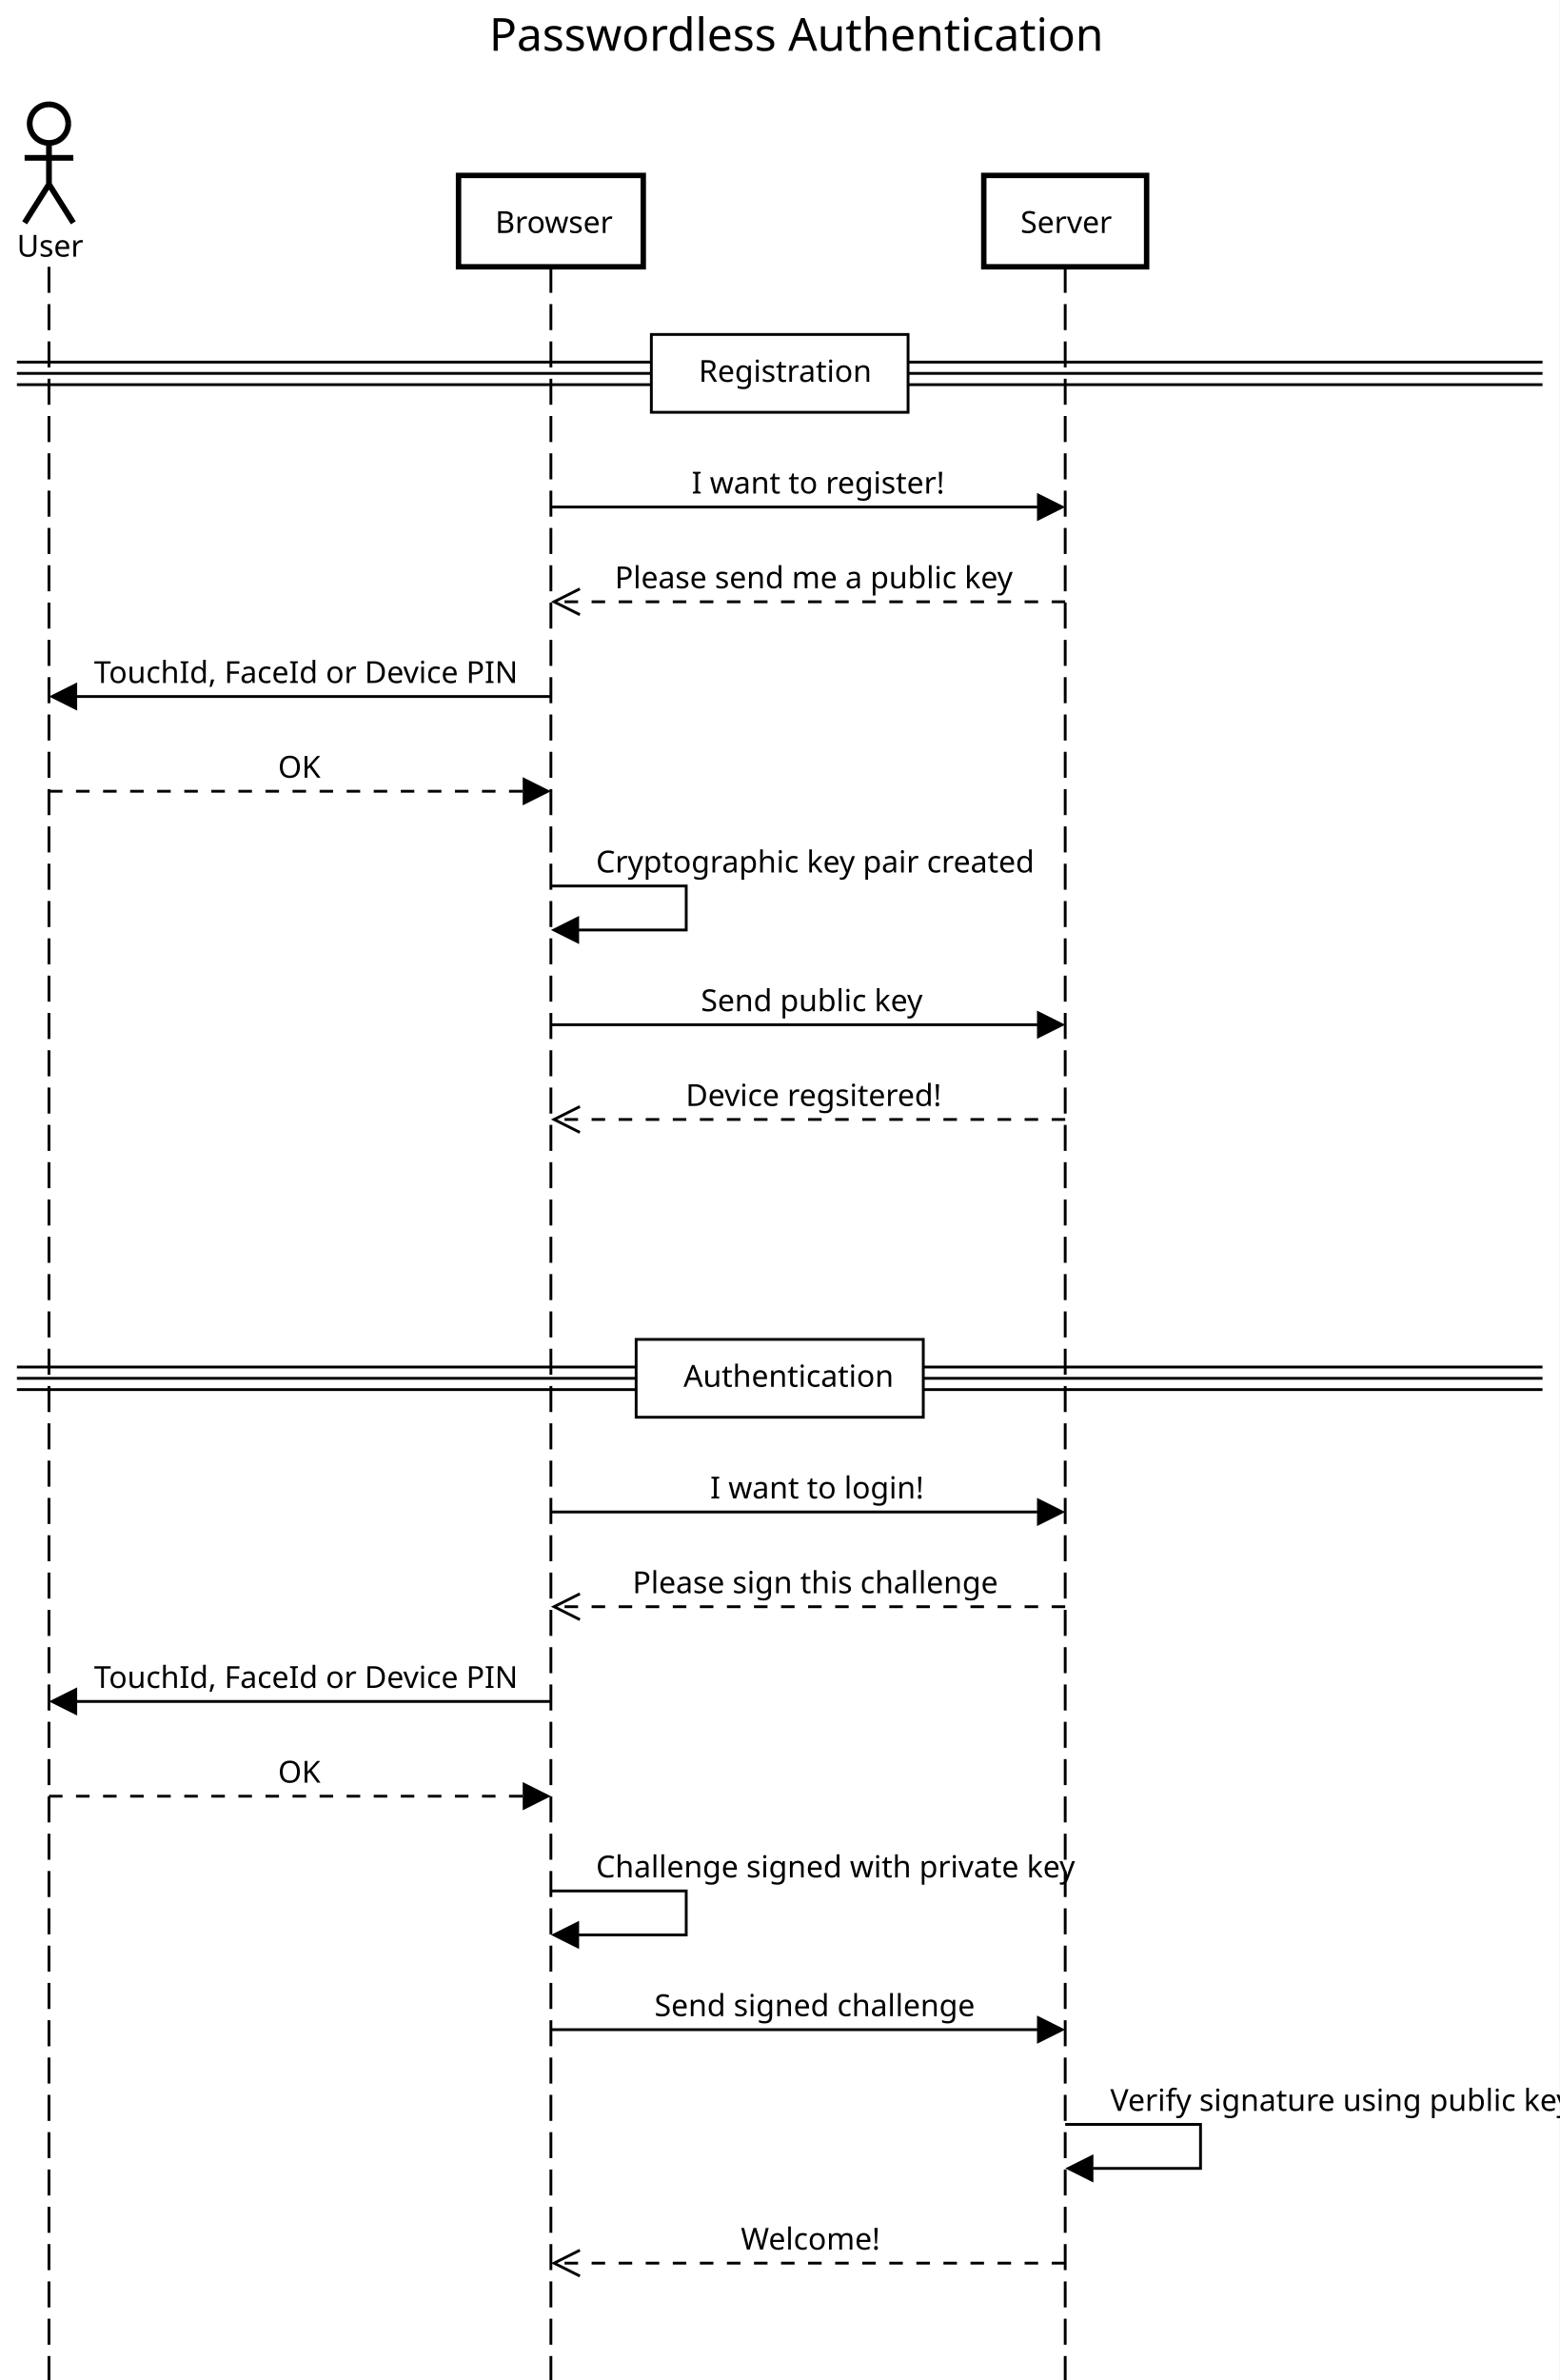
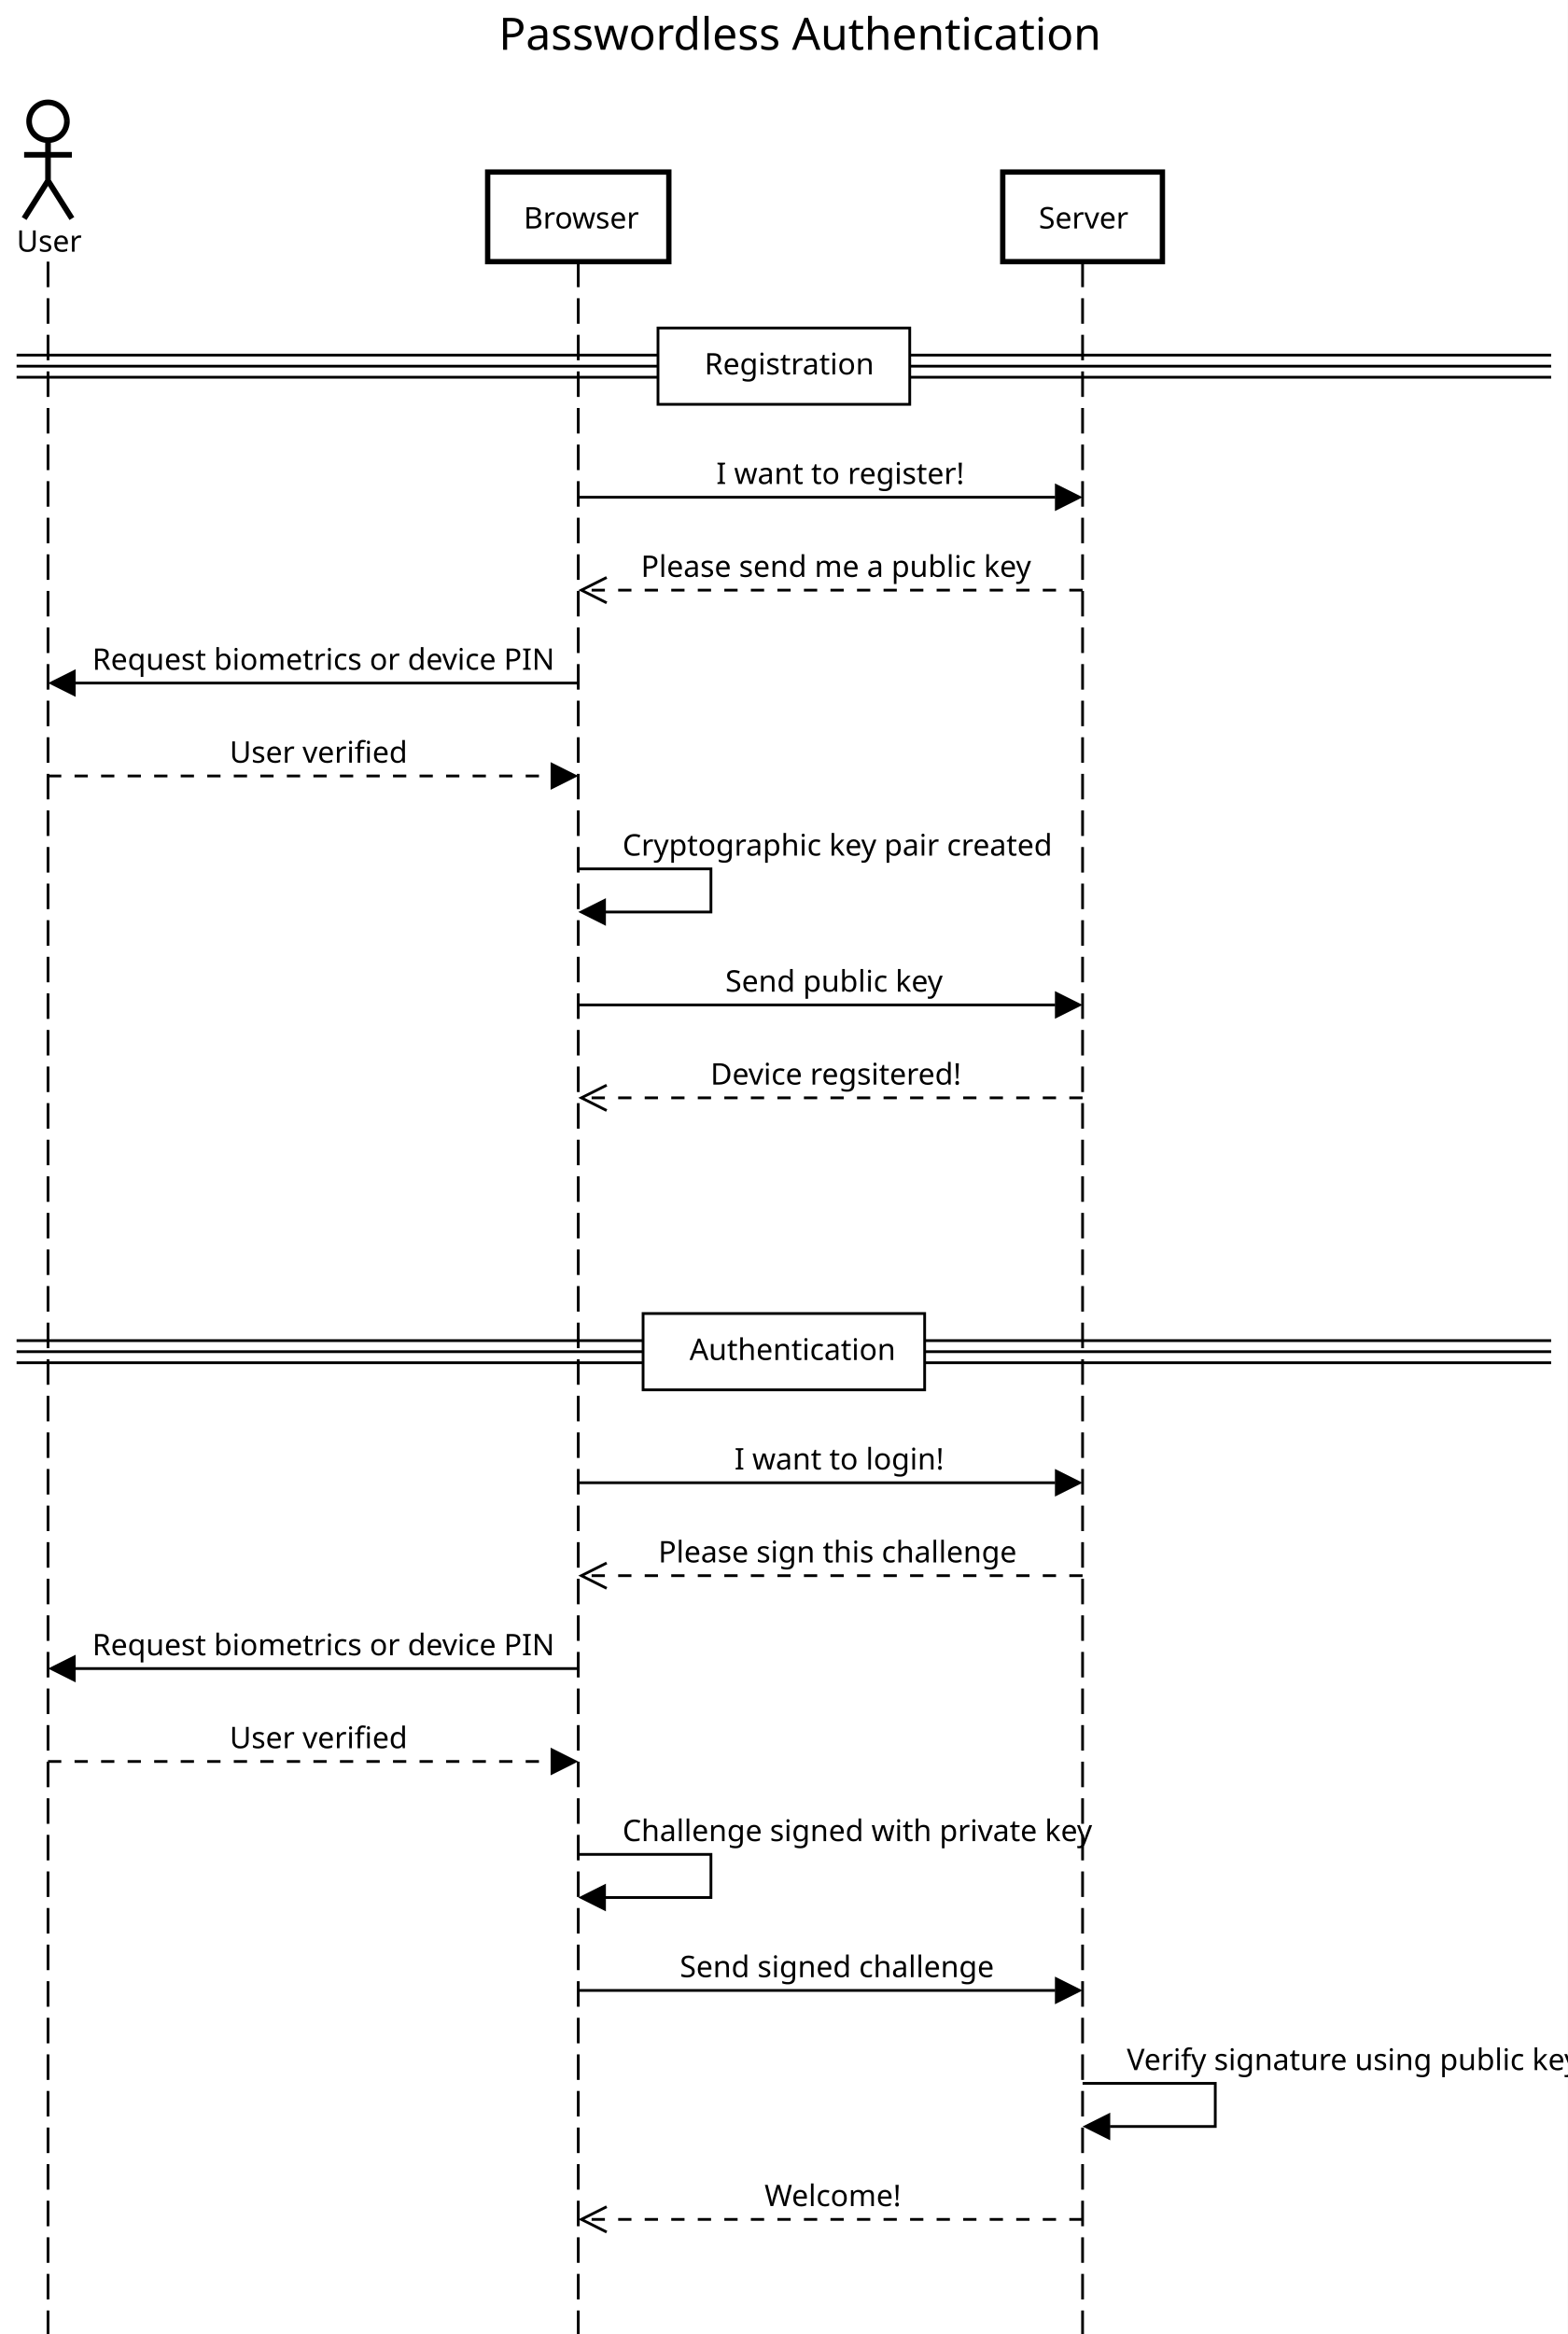
- <svg xmlns="http://www.w3.org/2000/svg" version="1.1" width="753" height="1149">
+ <svg xmlns="http://www.w3.org/2000/svg" version="1.1" width="772" height="1149">
  <defs />
  <g>
    <g />
    <g />
    <g />
    <g />
    <g />
    <g />
    <g />
    <g />
    <g />
    <g />
    <g />
    <g />
    <g />
    <g />
    <g />
    <g />
    <g />
    <g>
-       <rect fill="white" stroke="none" x="0" y="0" width="753" height="1149" />
-     </g>
-     <g>
-       <text fill="black" stroke="none" font-family="sans-serif" font-size="16.5pt" font-style="normal" font-weight="normal" text-decoration="normal" x="236.236" y="24.503" text-anchor="start" dominant-baseline="alphabetic" xml:space="preserve">Passwordless Authentication</text>
+       <rect fill="white" stroke="none" x="0" y="0" width="772" height="1149" />
+     </g>
+     <g>
+       <text fill="black" stroke="none" font-family="sans-serif" font-size="16.5pt" font-style="normal" font-weight="normal" text-decoration="normal" x="245.603" y="24.503" text-anchor="start" dominant-baseline="alphabetic" xml:space="preserve">Passwordless Authentication</text>
    </g>
    <g />
    <g>
      <path fill="none" stroke="black" paint-order="fill stroke markers" d=" M 23.644 128.803 L 23.644 1149.753" stroke-miterlimit="10" stroke-width="1.361" stroke-dasharray="12.566,5.445" />
-       <path fill="none" stroke="black" paint-order="fill stroke markers" d=" M 266.016 128.803 L 266.016 1149.753" stroke-miterlimit="10" stroke-width="1.361" stroke-dasharray="12.566,5.445" />
-       <path fill="none" stroke="black" paint-order="fill stroke markers" d=" M 514.36 128.803 L 514.36 1149.753" stroke-miterlimit="10" stroke-width="1.361" stroke-dasharray="12.566,5.445" />
+       <path fill="none" stroke="black" paint-order="fill stroke markers" d=" M 284.749 128.803 L 284.749 1149.753" stroke-miterlimit="10" stroke-width="1.361" stroke-dasharray="12.566,5.445" />
+       <path fill="none" stroke="black" paint-order="fill stroke markers" d=" M 533.093 128.803 L 533.093 1149.753" stroke-miterlimit="10" stroke-width="1.361" stroke-dasharray="12.566,5.445" />
    </g>
    <g>
      <g>
        <path fill="white" stroke="black" paint-order="fill stroke markers" d=" M 32.955 59.705 A 9.311 9.311 0 1 1 32.955 59.696 M 23.644 69.016 L 23.644 88.945 M 11.882 76.204 L 35.405 76.204 M 23.644 88.945 L 11.882 107.567 M 23.644 88.945 L 35.405 107.567" stroke-miterlimit="10" stroke-width="2.777" stroke-dasharray="" />
      </g>
      <g>
        <g />
        <text fill="black" stroke="none" font-family="sans-serif" font-size="11pt" font-style="normal" font-weight="normal" text-decoration="normal" x="8.168" y="123.903" text-anchor="start" dominant-baseline="alphabetic" xml:space="preserve">User</text>
      </g>
      <path fill="none" stroke="none" />
      <g>
-         <path fill="white" stroke="black" paint-order="fill stroke markers" d=" M 221.41 84.698 L 310.622 84.698 L 310.622 128.803 L 221.41 128.803 L 221.41 84.698 Z" stroke-miterlimit="10" stroke-width="2.614" stroke-dasharray="" />
+         <path fill="white" stroke="black" paint-order="fill stroke markers" d=" M 240.143 84.698 L 329.355 84.698 L 329.355 128.803 L 240.143 128.803 L 240.143 84.698 Z" stroke-miterlimit="10" stroke-width="2.614" stroke-dasharray="" />
      </g>
      <g>
        <g />
-         <text fill="black" stroke="none" font-family="sans-serif" font-size="11pt" font-style="normal" font-weight="normal" text-decoration="normal" x="239.133" y="112.468" text-anchor="start" dominant-baseline="alphabetic" xml:space="preserve">Browser</text>
+         <text fill="black" stroke="none" font-family="sans-serif" font-size="11pt" font-style="normal" font-weight="normal" text-decoration="normal" x="257.866" y="112.468" text-anchor="start" dominant-baseline="alphabetic" xml:space="preserve">Browser</text>
      </g>
      <path fill="none" stroke="none" />
      <g>
-         <path fill="white" stroke="black" paint-order="fill stroke markers" d=" M 475.047 84.698 L 553.673 84.698 L 553.673 128.803 L 475.047 128.803 L 475.047 84.698 Z" stroke-miterlimit="10" stroke-width="2.614" stroke-dasharray="" />
+         <path fill="white" stroke="black" paint-order="fill stroke markers" d=" M 493.78 84.698 L 572.406 84.698 L 572.406 128.803 L 493.78 128.803 L 493.78 84.698 Z" stroke-miterlimit="10" stroke-width="2.614" stroke-dasharray="" />
      </g>
      <g>
        <g />
-         <text fill="black" stroke="none" font-family="sans-serif" font-size="11pt" font-style="normal" font-weight="normal" text-decoration="normal" x="492.771" y="112.468" text-anchor="start" dominant-baseline="alphabetic" xml:space="preserve">Server</text>
-       </g>
-     </g>
-     <g>
-       <path fill="none" stroke="black" paint-order="fill stroke markers" d=" M 8.168 174.814 L 744.832 174.814 M 8.168 180.259 L 744.832 180.259 M 8.168 185.704 L 744.832 185.704" stroke-miterlimit="10" stroke-width="1.361" stroke-dasharray="" />
-       <path fill="white" stroke="black" paint-order="fill stroke markers" d=" M 314.518 161.473 L 438.482 161.473 L 438.482 199.044 L 314.518 199.044 Z" stroke-miterlimit="10" stroke-width="1.361" stroke-dasharray="" />
-       <g>
-         <text fill="black" stroke="none" font-family="sans-serif" font-size="11pt" font-style="normal" font-weight="normal" text-decoration="normal" x="337.388" y="184.343" text-anchor="start" dominant-baseline="alphabetic" xml:space="preserve">Registration</text>
-       </g>
-       <g>
-         <g>
-           <rect fill="white" stroke="none" x="331.517" y="223.547" width="117.341" height="21.236" />
-         </g>
-         <text fill="black" stroke="none" font-family="sans-serif" font-size="11pt" font-style="normal" font-weight="normal" text-decoration="normal" x="333.968" y="238.249" text-anchor="start" dominant-baseline="alphabetic" xml:space="preserve">I want to register!</text>
-       </g>
-       <g>
-         <path fill="none" stroke="black" paint-order="fill stroke markers" d=" M 266.016 244.783 L 500.911 244.783" stroke-miterlimit="10" stroke-width="1.361" stroke-dasharray="" />
-         <g transform="translate(514.3602,244.783) translate(-514.3602,-244.783)">
-           <path fill="black" stroke="none" paint-order="stroke fill markers" d=" M 500.748 237.977 L 514.36 244.783 L 500.748 251.589 Z" />
-         </g>
-       </g>
-       <g>
-         <g>
-           <rect fill="white" stroke="none" x="294.431" y="269.286" width="191.515" height="21.236" />
-         </g>
-         <text fill="black" stroke="none" font-family="sans-serif" font-size="11pt" font-style="normal" font-weight="normal" text-decoration="normal" x="296.881" y="283.988" text-anchor="start" dominant-baseline="alphabetic" xml:space="preserve">Please send me a public key</text>
-       </g>
-       <g>
-         <path fill="none" stroke="black" paint-order="fill stroke markers" d=" M 514.36 290.522 L 268.058 290.522" stroke-miterlimit="10" stroke-width="1.361" stroke-dasharray="6.534" />
-         <g transform="translate(266.0158,290.5216) translate(-266.0158,-290.5216)">
-           <path fill="none" stroke="black" paint-order="fill stroke markers" d=" M 280.011 284.278 L 267.546 290.522 L 280.011 296.765" stroke-miterlimit="10" stroke-width="1.361" />
-         </g>
-       </g>
-       <g>
-         <g>
-           <rect fill="white" stroke="none" x="42.974" y="315.024" width="203.712" height="21.236" />
-         </g>
-         <text fill="black" stroke="none" font-family="sans-serif" font-size="11pt" font-style="normal" font-weight="normal" text-decoration="normal" x="45.424" y="329.726" text-anchor="start" dominant-baseline="alphabetic" xml:space="preserve">TouchId, FaceId or Device PIN</text>
-       </g>
-       <g>
-         <path fill="none" stroke="black" paint-order="fill stroke markers" d=" M 266.016 336.26 L 37.093 336.26" stroke-miterlimit="10" stroke-width="1.361" stroke-dasharray="" />
+         <text fill="black" stroke="none" font-family="sans-serif" font-size="11pt" font-style="normal" font-weight="normal" text-decoration="normal" x="511.504" y="112.468" text-anchor="start" dominant-baseline="alphabetic" xml:space="preserve">Server</text>
+       </g>
+     </g>
+     <g>
+       <path fill="none" stroke="black" paint-order="fill stroke markers" d=" M 8.168 174.814 L 763.832 174.814 M 8.168 180.259 L 763.832 180.259 M 8.168 185.704 L 763.832 185.704" stroke-miterlimit="10" stroke-width="1.361" stroke-dasharray="" />
+       <path fill="white" stroke="black" paint-order="fill stroke markers" d=" M 324.018 161.473 L 447.982 161.473 L 447.982 199.044 L 324.018 199.044 Z" stroke-miterlimit="10" stroke-width="1.361" stroke-dasharray="" />
+       <g>
+         <text fill="black" stroke="none" font-family="sans-serif" font-size="11pt" font-style="normal" font-weight="normal" text-decoration="normal" x="346.888" y="184.343" text-anchor="start" dominant-baseline="alphabetic" xml:space="preserve">Registration</text>
+       </g>
+       <g>
+         <g>
+           <rect fill="white" stroke="none" x="350.25" y="223.547" width="117.341" height="21.236" />
+         </g>
+         <text fill="black" stroke="none" font-family="sans-serif" font-size="11pt" font-style="normal" font-weight="normal" text-decoration="normal" x="352.701" y="238.249" text-anchor="start" dominant-baseline="alphabetic" xml:space="preserve">I want to register!</text>
+       </g>
+       <g>
+         <path fill="none" stroke="black" paint-order="fill stroke markers" d=" M 284.749 244.783 L 519.644 244.783" stroke-miterlimit="10" stroke-width="1.361" stroke-dasharray="" />
+         <g transform="translate(533.0931,244.783) translate(-533.0931,-244.783)">
+           <path fill="black" stroke="none" paint-order="stroke fill markers" d=" M 519.48 237.977 L 533.093 244.783 L 519.48 251.589 Z" />
+         </g>
+       </g>
+       <g>
+         <g>
+           <rect fill="white" stroke="none" x="313.164" y="269.286" width="191.515" height="21.236" />
+         </g>
+         <text fill="black" stroke="none" font-family="sans-serif" font-size="11pt" font-style="normal" font-weight="normal" text-decoration="normal" x="315.614" y="283.988" text-anchor="start" dominant-baseline="alphabetic" xml:space="preserve">Please send me a public key</text>
+       </g>
+       <g>
+         <path fill="none" stroke="black" paint-order="fill stroke markers" d=" M 533.093 290.522 L 286.791 290.522" stroke-miterlimit="10" stroke-width="1.361" stroke-dasharray="6.534" />
+         <g transform="translate(284.7488,290.5216) translate(-284.7488,-290.5216)">
+           <path fill="none" stroke="black" paint-order="fill stroke markers" d=" M 298.744 284.278 L 286.279 290.522 L 298.744 296.765" stroke-miterlimit="10" stroke-width="1.361" />
+         </g>
+       </g>
+       <g>
+         <g>
+           <rect fill="white" stroke="none" x="42.974" y="315.024" width="222.445" height="21.236" />
+         </g>
+         <text fill="black" stroke="none" font-family="sans-serif" font-size="11pt" font-style="normal" font-weight="normal" text-decoration="normal" x="45.424" y="329.726" text-anchor="start" dominant-baseline="alphabetic" xml:space="preserve">Request biometrics or device PIN</text>
+       </g>
+       <g>
+         <path fill="none" stroke="black" paint-order="fill stroke markers" d=" M 284.749 336.26 L 37.093 336.26" stroke-miterlimit="10" stroke-width="1.361" stroke-dasharray="" />
        <g transform="translate(23.64361,336.2602) translate(-23.64361,-336.2602)">
          <path fill="black" stroke="none" paint-order="stroke fill markers" d=" M 37.256 329.454 L 23.644 336.26 L 37.256 343.066 Z" />
        </g>
      </g>
      <g>
        <g>
-           <rect fill="white" stroke="none" x="131.789" y="360.763" width="26.082" height="21.236" />
-         </g>
-         <text fill="black" stroke="none" font-family="sans-serif" font-size="11pt" font-style="normal" font-weight="normal" text-decoration="normal" x="134.239" y="375.465" text-anchor="start" dominant-baseline="alphabetic" xml:space="preserve">OK</text>
-       </g>
-       <g>
-         <path fill="none" stroke="black" paint-order="fill stroke markers" d=" M 23.644 381.999 L 252.567 381.999" stroke-miterlimit="10" stroke-width="1.361" stroke-dasharray="6.534" />
-         <g transform="translate(266.0158,381.9987) translate(-266.0158,-381.9987)">
-           <path fill="black" stroke="none" paint-order="stroke fill markers" d=" M 252.403 375.192 L 266.016 381.999 L 252.403 388.805 Z" />
-         </g>
-       </g>
-       <g>
-         <g>
-           <rect fill="white" stroke="none" x="285.346" y="406.502" width="204.535" height="21.236" />
-         </g>
-         <text fill="black" stroke="none" font-family="sans-serif" font-size="11pt" font-style="normal" font-weight="normal" text-decoration="normal" x="287.796" y="421.203" text-anchor="start" dominant-baseline="alphabetic" xml:space="preserve">Cryptographic key pair created</text>
-       </g>
-       <g>
-         <path fill="none" stroke="black" paint-order="fill stroke markers" d=" M 266.016 427.737 L 331.357 427.737 L 331.357 448.973 L 279.465 448.973" stroke-miterlimit="10" stroke-width="1.361" stroke-dasharray="" />
-         <g transform="translate(266.0158,448.9731) translate(-266.0158,-448.9731)">
-           <path fill="black" stroke="none" paint-order="stroke fill markers" d=" M 279.629 442.167 L 266.016 448.973 L 279.629 455.779 Z" />
-         </g>
-       </g>
-       <g>
-         <g>
-           <rect fill="white" stroke="none" x="335.988" y="473.476" width="108.401" height="21.236" />
-         </g>
-         <text fill="black" stroke="none" font-family="sans-serif" font-size="11pt" font-style="normal" font-weight="normal" text-decoration="normal" x="338.438" y="488.178" text-anchor="start" dominant-baseline="alphabetic" xml:space="preserve">Send public key</text>
-       </g>
-       <g>
-         <path fill="none" stroke="black" paint-order="fill stroke markers" d=" M 266.016 494.712 L 500.911 494.712" stroke-miterlimit="10" stroke-width="1.361" stroke-dasharray="" />
-         <g transform="translate(514.3602,494.7116) translate(-514.3602,-494.7116)">
-           <path fill="black" stroke="none" paint-order="stroke fill markers" d=" M 500.748 487.905 L 514.36 494.712 L 500.748 501.518 Z" />
-         </g>
-       </g>
-       <g>
-         <g>
-           <rect fill="white" stroke="none" x="328.665" y="519.214" width="123.047" height="21.236" />
-         </g>
-         <text fill="black" stroke="none" font-family="sans-serif" font-size="11pt" font-style="normal" font-weight="normal" text-decoration="normal" x="331.115" y="533.916" text-anchor="start" dominant-baseline="alphabetic" xml:space="preserve">Device regsitered!</text>
-       </g>
-       <g>
-         <path fill="none" stroke="black" paint-order="fill stroke markers" d=" M 514.36 540.45 L 268.058 540.45" stroke-miterlimit="10" stroke-width="1.361" stroke-dasharray="6.534" />
-         <g transform="translate(266.0158,540.4502) translate(-266.0158,-540.4502)">
-           <path fill="none" stroke="black" paint-order="fill stroke markers" d=" M 280.011 534.207 L 267.546 540.45 L 280.011 546.694" stroke-miterlimit="10" stroke-width="1.361" />
-         </g>
-       </g>
-       <path fill="none" stroke="black" paint-order="fill stroke markers" d=" M 8.168 659.969 L 744.832 659.969 M 8.168 665.415 L 744.832 665.415 M 8.168 670.86 L 744.832 670.86" stroke-miterlimit="10" stroke-width="1.361" stroke-dasharray="" />
-       <path fill="white" stroke="black" paint-order="fill stroke markers" d=" M 307.174 646.629 L 445.826 646.629 L 445.826 684.2 L 307.174 684.2 Z" stroke-miterlimit="10" stroke-width="1.361" stroke-dasharray="" />
-       <g>
-         <text fill="black" stroke="none" font-family="sans-serif" font-size="11pt" font-style="normal" font-weight="normal" text-decoration="normal" x="330.043" y="669.498" text-anchor="start" dominant-baseline="alphabetic" xml:space="preserve">Authentication</text>
-       </g>
-       <g>
-         <g>
-           <rect fill="white" stroke="none" x="340.472" y="708.703" width="99.432" height="21.236" />
-         </g>
-         <text fill="black" stroke="none" font-family="sans-serif" font-size="11pt" font-style="normal" font-weight="normal" text-decoration="normal" x="342.922" y="723.404" text-anchor="start" dominant-baseline="alphabetic" xml:space="preserve">I want to login!</text>
-       </g>
-       <g>
-         <path fill="none" stroke="black" paint-order="fill stroke markers" d=" M 266.016 729.939 L 500.911 729.939" stroke-miterlimit="10" stroke-width="1.361" stroke-dasharray="" />
-         <g transform="translate(514.3602,729.9386) translate(-514.3602,-729.9386)">
-           <path fill="black" stroke="none" paint-order="stroke fill markers" d=" M 500.748 723.132 L 514.36 729.939 L 500.748 736.745 Z" />
-         </g>
-       </g>
-       <g>
-         <g>
-           <rect fill="white" stroke="none" x="302.981" y="754.441" width="174.414" height="21.236" />
-         </g>
-         <text fill="black" stroke="none" font-family="sans-serif" font-size="11pt" font-style="normal" font-weight="normal" text-decoration="normal" x="305.431" y="769.143" text-anchor="start" dominant-baseline="alphabetic" xml:space="preserve">Please sign this challenge</text>
-       </g>
-       <g>
-         <path fill="none" stroke="black" paint-order="fill stroke markers" d=" M 514.36 775.677 L 268.058 775.677" stroke-miterlimit="10" stroke-width="1.361" stroke-dasharray="6.534" />
-         <g transform="translate(266.0158,775.6771) translate(-266.0158,-775.6771)">
-           <path fill="none" stroke="black" paint-order="fill stroke markers" d=" M 280.011 769.434 L 267.546 775.677 L 280.011 781.921" stroke-miterlimit="10" stroke-width="1.361" />
-         </g>
-       </g>
-       <g>
-         <g>
-           <rect fill="white" stroke="none" x="42.974" y="800.18" width="203.712" height="21.236" />
-         </g>
-         <text fill="black" stroke="none" font-family="sans-serif" font-size="11pt" font-style="normal" font-weight="normal" text-decoration="normal" x="45.424" y="814.882" text-anchor="start" dominant-baseline="alphabetic" xml:space="preserve">TouchId, FaceId or Device PIN</text>
-       </g>
-       <g>
-         <path fill="none" stroke="black" paint-order="fill stroke markers" d=" M 266.016 821.416 L 37.093 821.416" stroke-miterlimit="10" stroke-width="1.361" stroke-dasharray="" />
+           <rect fill="white" stroke="none" x="110.604" y="360.763" width="87.184" height="21.236" />
+         </g>
+         <text fill="black" stroke="none" font-family="sans-serif" font-size="11pt" font-style="normal" font-weight="normal" text-decoration="normal" x="113.055" y="375.465" text-anchor="start" dominant-baseline="alphabetic" xml:space="preserve">User verified</text>
+       </g>
+       <g>
+         <path fill="none" stroke="black" paint-order="fill stroke markers" d=" M 23.644 381.999 L 271.299 381.999" stroke-miterlimit="10" stroke-width="1.361" stroke-dasharray="6.534" />
+         <g transform="translate(284.7488,381.9987) translate(-284.7488,-381.9987)">
+           <path fill="black" stroke="none" paint-order="stroke fill markers" d=" M 271.136 375.192 L 284.749 381.999 L 271.136 388.805 Z" />
+         </g>
+       </g>
+       <g>
+         <g>
+           <rect fill="white" stroke="none" x="304.079" y="406.502" width="204.535" height="21.236" />
+         </g>
+         <text fill="black" stroke="none" font-family="sans-serif" font-size="11pt" font-style="normal" font-weight="normal" text-decoration="normal" x="306.529" y="421.203" text-anchor="start" dominant-baseline="alphabetic" xml:space="preserve">Cryptographic key pair created</text>
+       </g>
+       <g>
+         <path fill="none" stroke="black" paint-order="fill stroke markers" d=" M 284.749 427.737 L 350.09 427.737 L 350.09 448.973 L 298.198 448.973" stroke-miterlimit="10" stroke-width="1.361" stroke-dasharray="" />
+         <g transform="translate(284.7488,448.9731) translate(-284.7488,-448.9731)">
+           <path fill="black" stroke="none" paint-order="stroke fill markers" d=" M 298.361 442.167 L 284.749 448.973 L 298.361 455.779 Z" />
+         </g>
+       </g>
+       <g>
+         <g>
+           <rect fill="white" stroke="none" x="354.721" y="473.476" width="108.401" height="21.236" />
+         </g>
+         <text fill="black" stroke="none" font-family="sans-serif" font-size="11pt" font-style="normal" font-weight="normal" text-decoration="normal" x="357.171" y="488.178" text-anchor="start" dominant-baseline="alphabetic" xml:space="preserve">Send public key</text>
+       </g>
+       <g>
+         <path fill="none" stroke="black" paint-order="fill stroke markers" d=" M 284.749 494.712 L 519.644 494.712" stroke-miterlimit="10" stroke-width="1.361" stroke-dasharray="" />
+         <g transform="translate(533.0931,494.7116) translate(-533.0931,-494.7116)">
+           <path fill="black" stroke="none" paint-order="stroke fill markers" d=" M 519.48 487.905 L 533.093 494.712 L 519.48 501.518 Z" />
+         </g>
+       </g>
+       <g>
+         <g>
+           <rect fill="white" stroke="none" x="347.398" y="519.214" width="123.047" height="21.236" />
+         </g>
+         <text fill="black" stroke="none" font-family="sans-serif" font-size="11pt" font-style="normal" font-weight="normal" text-decoration="normal" x="349.848" y="533.916" text-anchor="start" dominant-baseline="alphabetic" xml:space="preserve">Device regsitered!</text>
+       </g>
+       <g>
+         <path fill="none" stroke="black" paint-order="fill stroke markers" d=" M 533.093 540.45 L 286.791 540.45" stroke-miterlimit="10" stroke-width="1.361" stroke-dasharray="6.534" />
+         <g transform="translate(284.7488,540.4502) translate(-284.7488,-540.4502)">
+           <path fill="none" stroke="black" paint-order="fill stroke markers" d=" M 298.744 534.207 L 286.279 540.45 L 298.744 546.694" stroke-miterlimit="10" stroke-width="1.361" />
+         </g>
+       </g>
+       <path fill="none" stroke="black" paint-order="fill stroke markers" d=" M 8.168 659.969 L 763.832 659.969 M 8.168 665.415 L 763.832 665.415 M 8.168 670.86 L 763.832 670.86" stroke-miterlimit="10" stroke-width="1.361" stroke-dasharray="" />
+       <path fill="white" stroke="black" paint-order="fill stroke markers" d=" M 316.674 646.629 L 455.326 646.629 L 455.326 684.2 L 316.674 684.2 Z" stroke-miterlimit="10" stroke-width="1.361" stroke-dasharray="" />
+       <g>
+         <text fill="black" stroke="none" font-family="sans-serif" font-size="11pt" font-style="normal" font-weight="normal" text-decoration="normal" x="339.543" y="669.498" text-anchor="start" dominant-baseline="alphabetic" xml:space="preserve">Authentication</text>
+       </g>
+       <g>
+         <g>
+           <rect fill="white" stroke="none" x="359.205" y="708.703" width="99.432" height="21.236" />
+         </g>
+         <text fill="black" stroke="none" font-family="sans-serif" font-size="11pt" font-style="normal" font-weight="normal" text-decoration="normal" x="361.655" y="723.404" text-anchor="start" dominant-baseline="alphabetic" xml:space="preserve">I want to login!</text>
+       </g>
+       <g>
+         <path fill="none" stroke="black" paint-order="fill stroke markers" d=" M 284.749 729.939 L 519.644 729.939" stroke-miterlimit="10" stroke-width="1.361" stroke-dasharray="" />
+         <g transform="translate(533.0931,729.9386) translate(-533.0931,-729.9386)">
+           <path fill="black" stroke="none" paint-order="stroke fill markers" d=" M 519.48 723.132 L 533.093 729.939 L 519.48 736.745 Z" />
+         </g>
+       </g>
+       <g>
+         <g>
+           <rect fill="white" stroke="none" x="321.714" y="754.441" width="174.414" height="21.236" />
+         </g>
+         <text fill="black" stroke="none" font-family="sans-serif" font-size="11pt" font-style="normal" font-weight="normal" text-decoration="normal" x="324.164" y="769.143" text-anchor="start" dominant-baseline="alphabetic" xml:space="preserve">Please sign this challenge</text>
+       </g>
+       <g>
+         <path fill="none" stroke="black" paint-order="fill stroke markers" d=" M 533.093 775.677 L 286.791 775.677" stroke-miterlimit="10" stroke-width="1.361" stroke-dasharray="6.534" />
+         <g transform="translate(284.7488,775.6771) translate(-284.7488,-775.6771)">
+           <path fill="none" stroke="black" paint-order="fill stroke markers" d=" M 298.744 769.434 L 286.279 775.677 L 298.744 781.921" stroke-miterlimit="10" stroke-width="1.361" />
+         </g>
+       </g>
+       <g>
+         <g>
+           <rect fill="white" stroke="none" x="42.974" y="800.18" width="222.445" height="21.236" />
+         </g>
+         <text fill="black" stroke="none" font-family="sans-serif" font-size="11pt" font-style="normal" font-weight="normal" text-decoration="normal" x="45.424" y="814.882" text-anchor="start" dominant-baseline="alphabetic" xml:space="preserve">Request biometrics or device PIN</text>
+       </g>
+       <g>
+         <path fill="none" stroke="black" paint-order="fill stroke markers" d=" M 284.749 821.416 L 37.093 821.416" stroke-miterlimit="10" stroke-width="1.361" stroke-dasharray="" />
        <g transform="translate(23.64361,821.4157) translate(-23.64361,-821.4157)">
          <path fill="black" stroke="none" paint-order="stroke fill markers" d=" M 37.256 814.609 L 23.644 821.416 L 37.256 828.222 Z" />
        </g>
      </g>
      <g>
        <g>
-           <rect fill="white" stroke="none" x="131.789" y="845.919" width="26.082" height="21.236" />
-         </g>
-         <text fill="black" stroke="none" font-family="sans-serif" font-size="11pt" font-style="normal" font-weight="normal" text-decoration="normal" x="134.239" y="860.62" text-anchor="start" dominant-baseline="alphabetic" xml:space="preserve">OK</text>
-       </g>
-       <g>
-         <path fill="none" stroke="black" paint-order="fill stroke markers" d=" M 23.644 867.154 L 252.567 867.154" stroke-miterlimit="10" stroke-width="1.361" stroke-dasharray="6.534" />
-         <g transform="translate(266.0158,867.1543) translate(-266.0158,-867.1543)">
-           <path fill="black" stroke="none" paint-order="stroke fill markers" d=" M 252.403 860.348 L 266.016 867.154 L 252.403 873.961 Z" />
-         </g>
-       </g>
-       <g>
-         <g>
-           <rect fill="white" stroke="none" x="285.346" y="891.657" width="223.297" height="21.236" />
-         </g>
-         <text fill="black" stroke="none" font-family="sans-serif" font-size="11pt" font-style="normal" font-weight="normal" text-decoration="normal" x="287.796" y="906.359" text-anchor="start" dominant-baseline="alphabetic" xml:space="preserve">Challenge signed with private key</text>
-       </g>
-       <g>
-         <path fill="none" stroke="black" paint-order="fill stroke markers" d=" M 266.016 912.893 L 331.357 912.893 L 331.357 934.129 L 279.465 934.129" stroke-miterlimit="10" stroke-width="1.361" stroke-dasharray="" />
-         <g transform="translate(266.0158,934.1286) translate(-266.0158,-934.1286)">
-           <path fill="black" stroke="none" paint-order="stroke fill markers" d=" M 279.629 927.322 L 266.016 934.129 L 279.629 940.935 Z" />
-         </g>
-       </g>
-       <g>
-         <g>
-           <rect fill="white" stroke="none" x="313.565" y="958.631" width="153.247" height="21.236" />
-         </g>
-         <text fill="black" stroke="none" font-family="sans-serif" font-size="11pt" font-style="normal" font-weight="normal" text-decoration="normal" x="316.015" y="973.333" text-anchor="start" dominant-baseline="alphabetic" xml:space="preserve">Send signed challenge</text>
-       </g>
-       <g>
-         <path fill="none" stroke="black" paint-order="fill stroke markers" d=" M 266.016 979.867 L 500.911 979.867" stroke-miterlimit="10" stroke-width="1.361" stroke-dasharray="" />
-         <g transform="translate(514.3602,979.8672) translate(-514.3602,-979.8672)">
-           <path fill="black" stroke="none" paint-order="stroke fill markers" d=" M 500.748 973.061 L 514.36 979.867 L 500.748 986.674 Z" />
-         </g>
-       </g>
-       <g>
-         <g>
-           <rect fill="white" stroke="none" x="533.69" y="1004.37" width="214.328" height="21.236" />
-         </g>
-         <text fill="black" stroke="none" font-family="sans-serif" font-size="11pt" font-style="normal" font-weight="normal" text-decoration="normal" x="536.14" y="1019.072" text-anchor="start" dominant-baseline="alphabetic" xml:space="preserve">Verify signature using public key</text>
-       </g>
-       <g>
-         <path fill="none" stroke="black" paint-order="fill stroke markers" d=" M 514.36 1025.606 L 579.701 1025.606 L 579.701 1046.842 L 527.81 1046.842" stroke-miterlimit="10" stroke-width="1.361" stroke-dasharray="" />
-         <g transform="translate(514.3602,1046.842) translate(-514.3602,-1046.842)">
-           <path fill="black" stroke="none" paint-order="stroke fill markers" d=" M 527.973 1040.035 L 514.36 1046.842 L 527.973 1053.648 Z" />
-         </g>
-       </g>
-       <g>
-         <g>
-           <rect fill="white" stroke="none" x="355.286" y="1071.344" width="69.804" height="21.236" />
-         </g>
-         <text fill="black" stroke="none" font-family="sans-serif" font-size="11pt" font-style="normal" font-weight="normal" text-decoration="normal" x="357.736" y="1086.046" text-anchor="start" dominant-baseline="alphabetic" xml:space="preserve">Welcome!</text>
-       </g>
-       <g>
-         <path fill="none" stroke="black" paint-order="fill stroke markers" d=" M 514.36 1092.58 L 268.058 1092.58" stroke-miterlimit="10" stroke-width="1.361" stroke-dasharray="6.534" />
-         <g transform="translate(266.0158,1092.58) translate(-266.0158,-1092.58)">
-           <path fill="none" stroke="black" paint-order="fill stroke markers" d=" M 280.011 1086.337 L 267.546 1092.58 L 280.011 1098.823" stroke-miterlimit="10" stroke-width="1.361" />
+           <rect fill="white" stroke="none" x="110.604" y="845.919" width="87.184" height="21.236" />
+         </g>
+         <text fill="black" stroke="none" font-family="sans-serif" font-size="11pt" font-style="normal" font-weight="normal" text-decoration="normal" x="113.055" y="860.62" text-anchor="start" dominant-baseline="alphabetic" xml:space="preserve">User verified</text>
+       </g>
+       <g>
+         <path fill="none" stroke="black" paint-order="fill stroke markers" d=" M 23.644 867.154 L 271.299 867.154" stroke-miterlimit="10" stroke-width="1.361" stroke-dasharray="6.534" />
+         <g transform="translate(284.7488,867.1543) translate(-284.7488,-867.1543)">
+           <path fill="black" stroke="none" paint-order="stroke fill markers" d=" M 271.136 860.348 L 284.749 867.154 L 271.136 873.961 Z" />
+         </g>
+       </g>
+       <g>
+         <g>
+           <rect fill="white" stroke="none" x="304.079" y="891.657" width="223.297" height="21.236" />
+         </g>
+         <text fill="black" stroke="none" font-family="sans-serif" font-size="11pt" font-style="normal" font-weight="normal" text-decoration="normal" x="306.529" y="906.359" text-anchor="start" dominant-baseline="alphabetic" xml:space="preserve">Challenge signed with private key</text>
+       </g>
+       <g>
+         <path fill="none" stroke="black" paint-order="fill stroke markers" d=" M 284.749 912.893 L 350.09 912.893 L 350.09 934.129 L 298.198 934.129" stroke-miterlimit="10" stroke-width="1.361" stroke-dasharray="" />
+         <g transform="translate(284.7488,934.1286) translate(-284.7488,-934.1286)">
+           <path fill="black" stroke="none" paint-order="stroke fill markers" d=" M 298.361 927.322 L 284.749 934.129 L 298.361 940.935 Z" />
+         </g>
+       </g>
+       <g>
+         <g>
+           <rect fill="white" stroke="none" x="332.297" y="958.631" width="153.247" height="21.236" />
+         </g>
+         <text fill="black" stroke="none" font-family="sans-serif" font-size="11pt" font-style="normal" font-weight="normal" text-decoration="normal" x="334.748" y="973.333" text-anchor="start" dominant-baseline="alphabetic" xml:space="preserve">Send signed challenge</text>
+       </g>
+       <g>
+         <path fill="none" stroke="black" paint-order="fill stroke markers" d=" M 284.749 979.867 L 519.644 979.867" stroke-miterlimit="10" stroke-width="1.361" stroke-dasharray="" />
+         <g transform="translate(533.0931,979.8672) translate(-533.0931,-979.8672)">
+           <path fill="black" stroke="none" paint-order="stroke fill markers" d=" M 519.48 973.061 L 533.093 979.867 L 519.48 986.674 Z" />
+         </g>
+       </g>
+       <g>
+         <g>
+           <rect fill="white" stroke="none" x="552.423" y="1004.37" width="214.328" height="21.236" />
+         </g>
+         <text fill="black" stroke="none" font-family="sans-serif" font-size="11pt" font-style="normal" font-weight="normal" text-decoration="normal" x="554.873" y="1019.072" text-anchor="start" dominant-baseline="alphabetic" xml:space="preserve">Verify signature using public key</text>
+       </g>
+       <g>
+         <path fill="none" stroke="black" paint-order="fill stroke markers" d=" M 533.093 1025.606 L 598.434 1025.606 L 598.434 1046.842 L 546.542 1046.842" stroke-miterlimit="10" stroke-width="1.361" stroke-dasharray="" />
+         <g transform="translate(533.0931,1046.842) translate(-533.0931,-1046.842)">
+           <path fill="black" stroke="none" paint-order="stroke fill markers" d=" M 546.706 1040.035 L 533.093 1046.842 L 546.706 1053.648 Z" />
+         </g>
+       </g>
+       <g>
+         <g>
+           <rect fill="white" stroke="none" x="374.019" y="1071.344" width="69.804" height="21.236" />
+         </g>
+         <text fill="black" stroke="none" font-family="sans-serif" font-size="11pt" font-style="normal" font-weight="normal" text-decoration="normal" x="376.469" y="1086.046" text-anchor="start" dominant-baseline="alphabetic" xml:space="preserve">Welcome!</text>
+       </g>
+       <g>
+         <path fill="none" stroke="black" paint-order="fill stroke markers" d=" M 533.093 1092.58 L 286.791 1092.58" stroke-miterlimit="10" stroke-width="1.361" stroke-dasharray="6.534" />
+         <g transform="translate(284.7488,1092.58) translate(-284.7488,-1092.58)">
+           <path fill="none" stroke="black" paint-order="fill stroke markers" d=" M 298.744 1086.337 L 286.279 1092.58 L 298.744 1098.823" stroke-miterlimit="10" stroke-width="1.361" />
        </g>
      </g>
    </g>
    <g />
    <g />
    <g />
  </g>
</svg>
